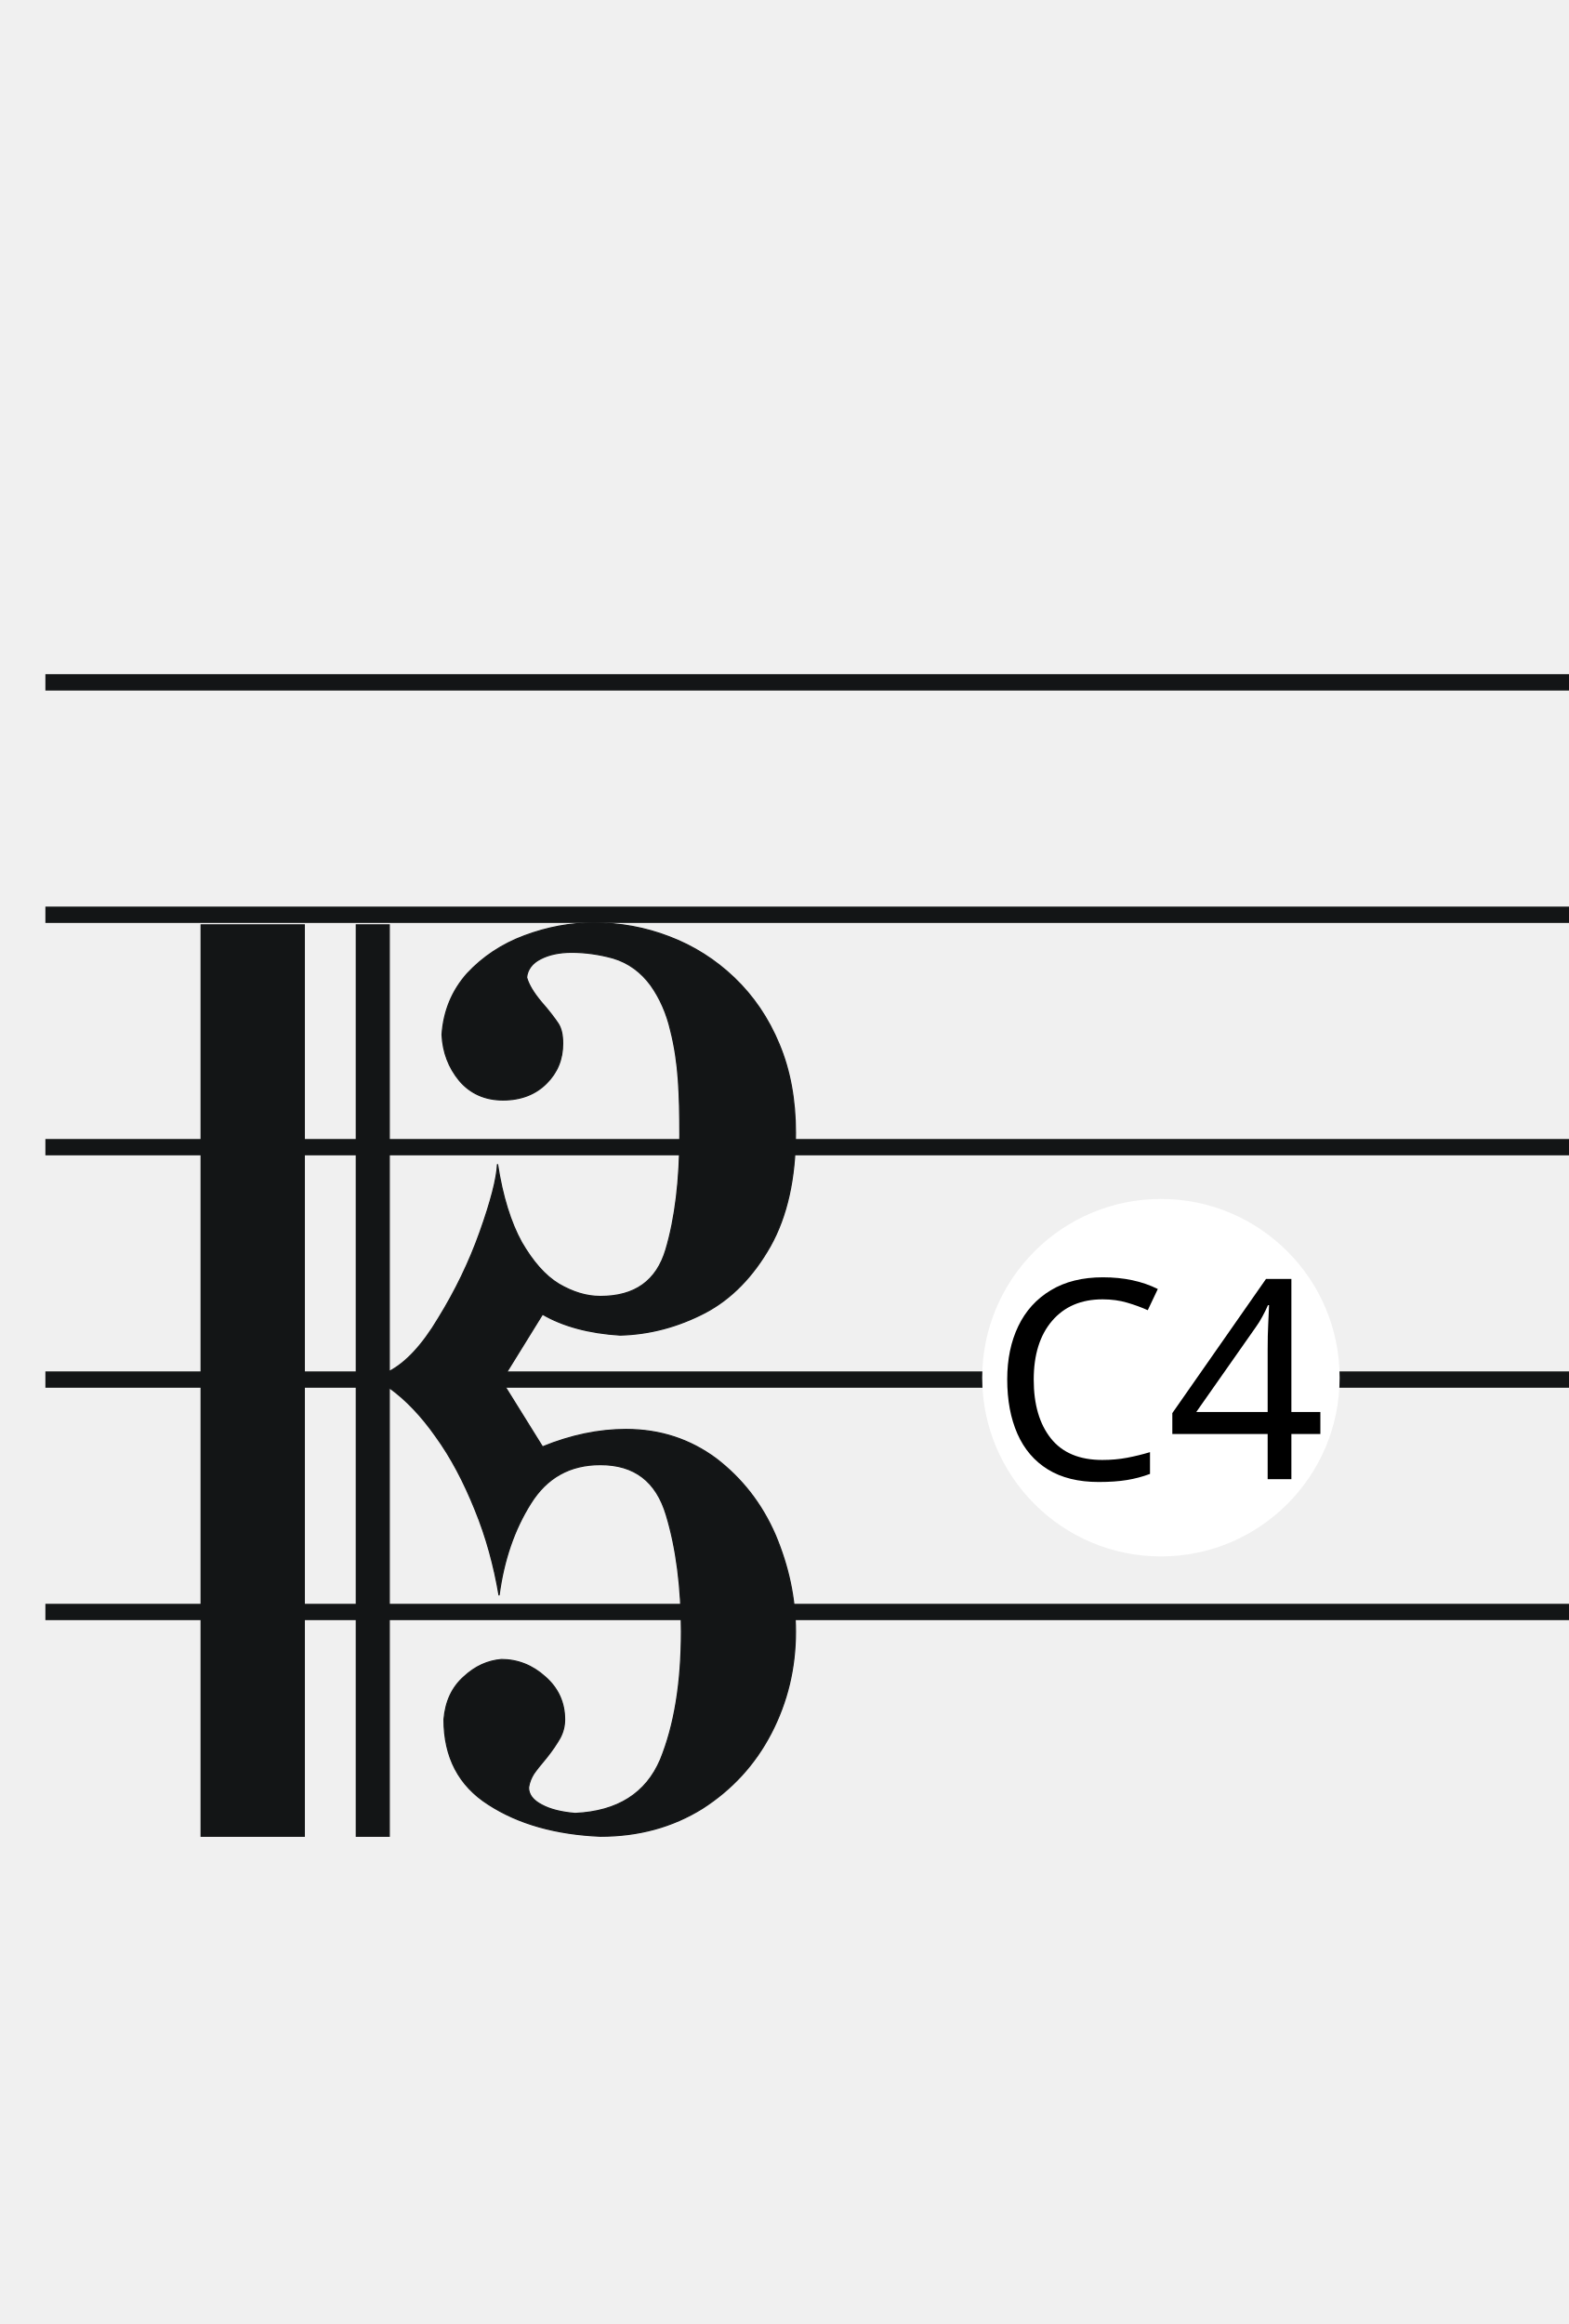
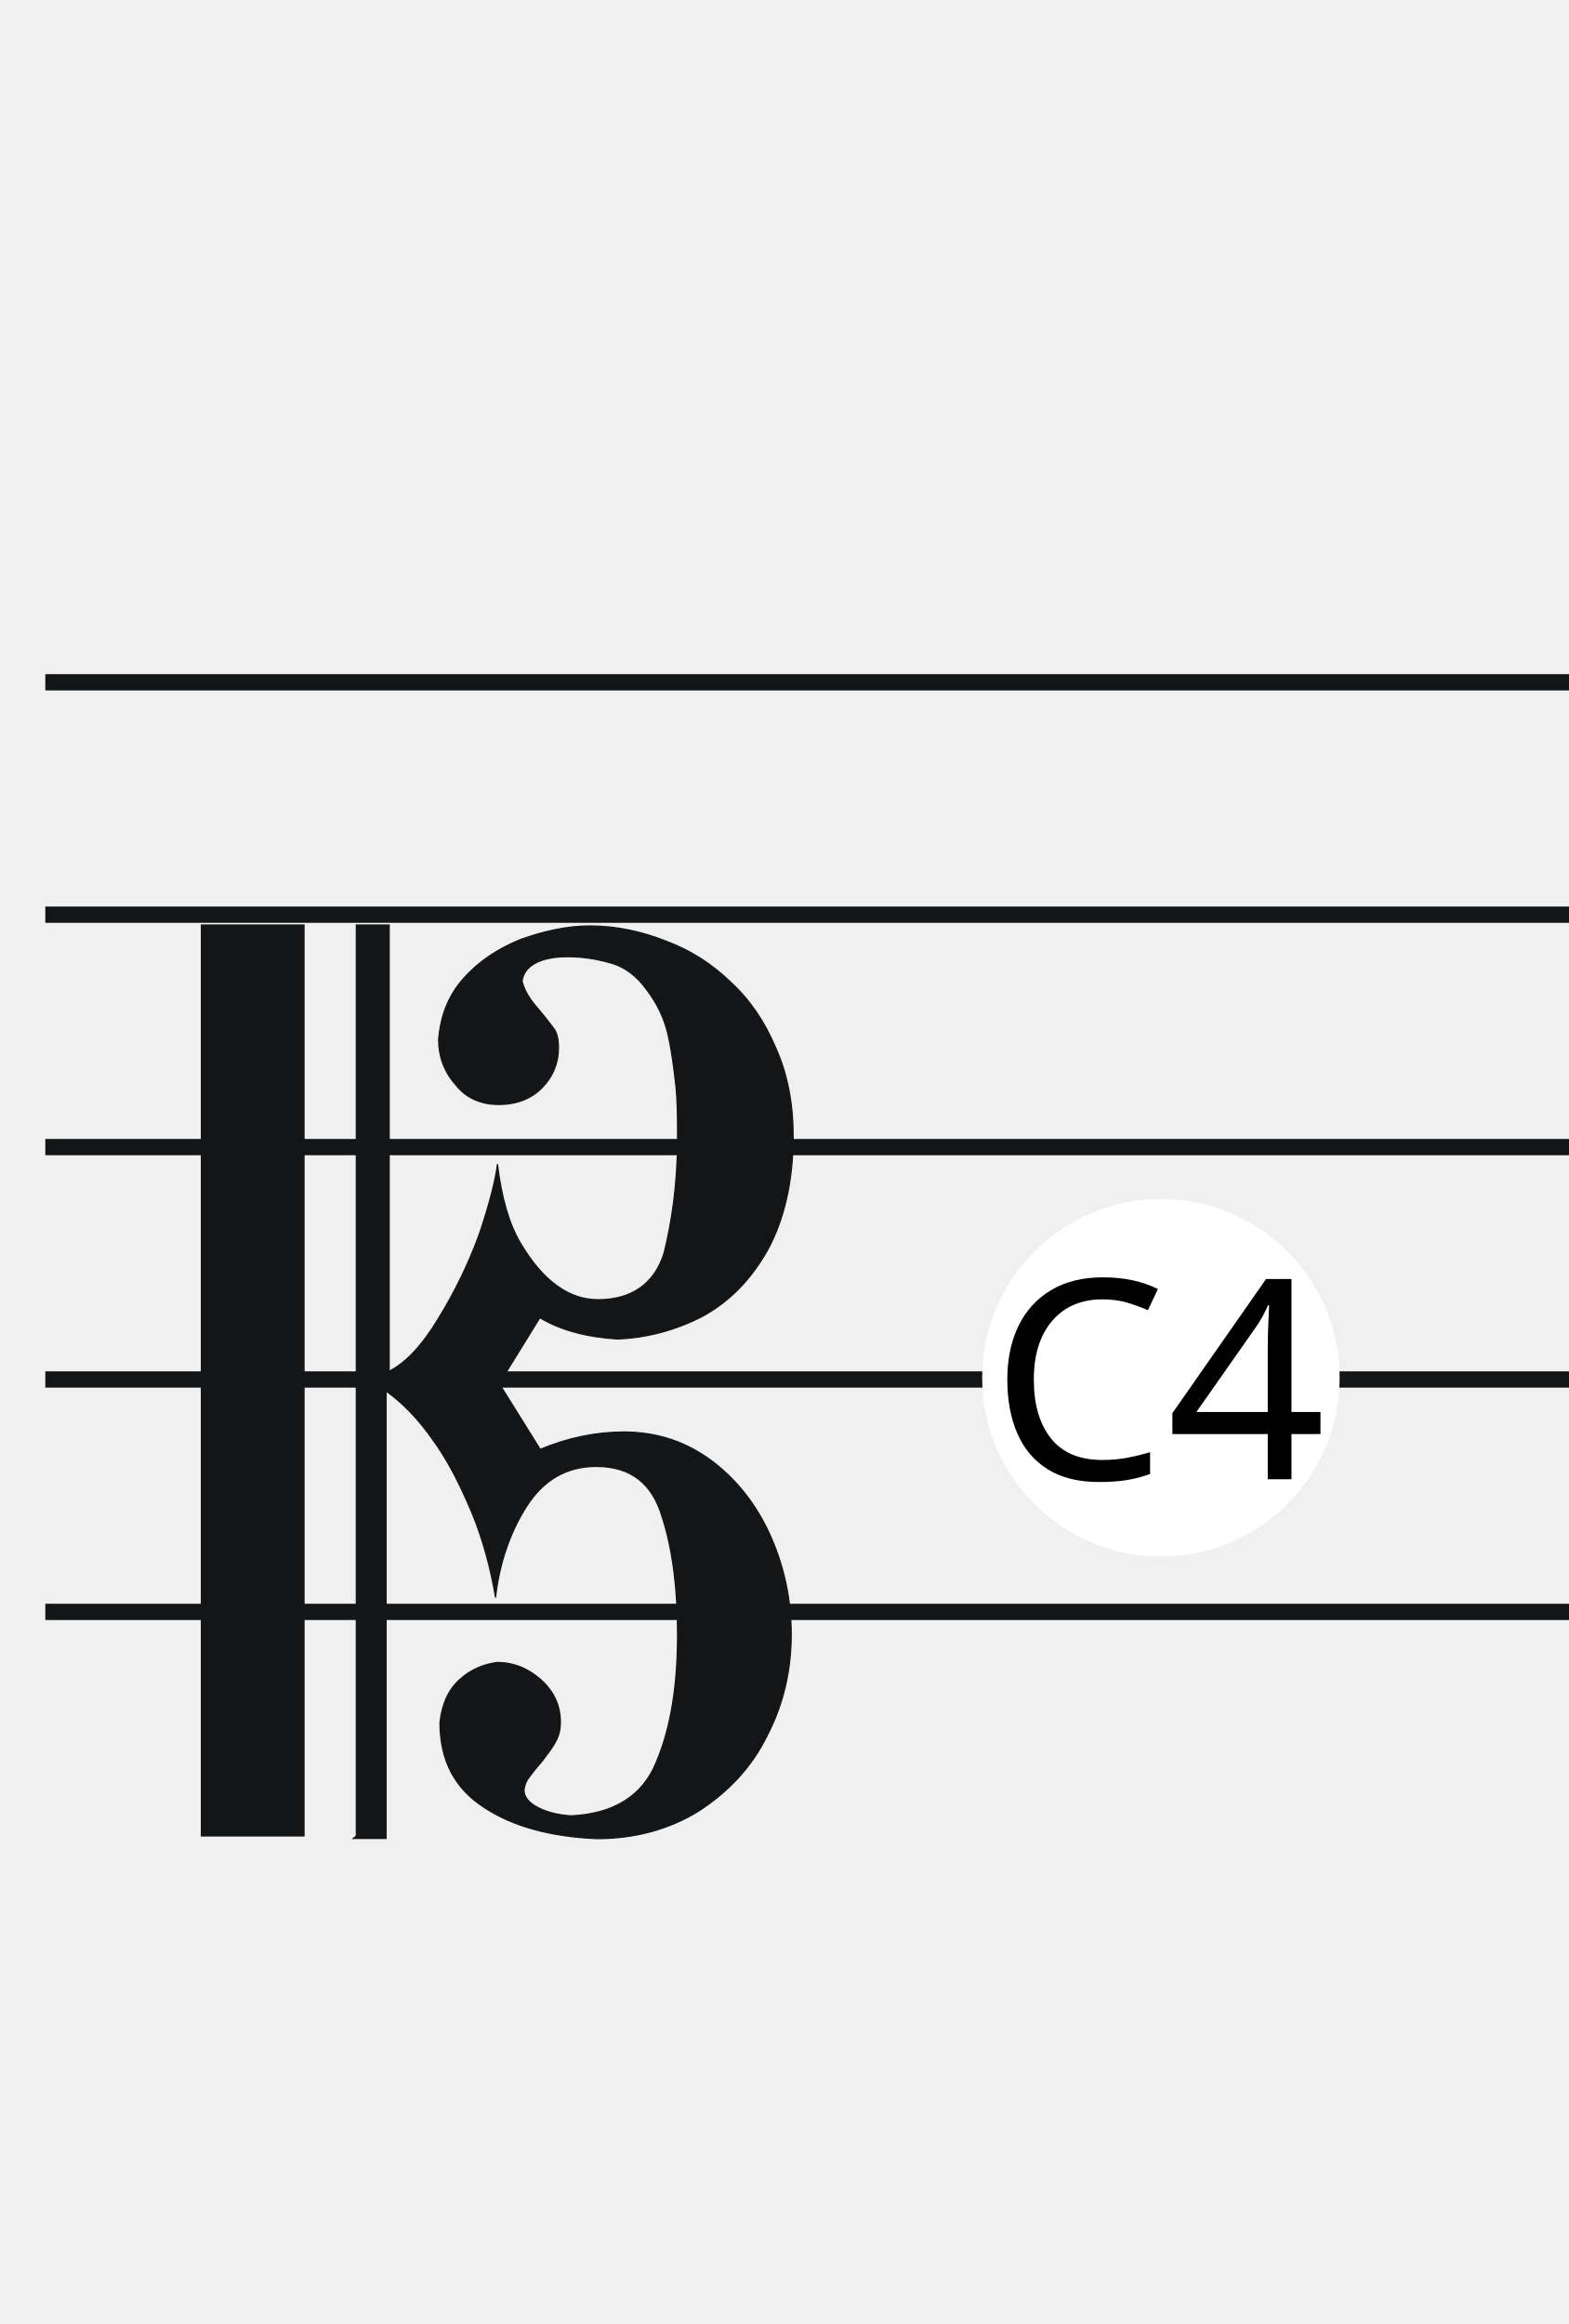
- <svg xmlns="http://www.w3.org/2000/svg" version="1.0" width="810" height="1200" viewBox="0 0 810 1200" id="svg1894">
+ <svg xmlns="http://www.w3.org/2000/svg" id="svg1894" width="810" height="1200" version="1" viewBox="0 0 810 1200">
  <defs id="defs1896">
-     <style type="text/css" id="style6" />
-     <style type="text/css" id="style2282" />
+     <style id="style6" />
+     <style id="style2282" />
  </defs>
-   <g id="layer1" style="display:inline">
-     <g transform="translate(19.22319,196.5576)" id="g1934">
-       <path d="M 4.216,395.784 L 795.784,395.784" style="fill:none;fill-rule:evenodd;stroke:#131516;stroke-width:8.432" id="path11" />
-       <path d="M 4.216,635.784 L 795.784,635.784" style="fill:none;fill-rule:evenodd;stroke:#131516;stroke-width:8.432" id="path13" />
-       <path d="M 4.216,515.784 L 795.784,515.784" style="fill:none;fill-rule:evenodd;stroke:#131516;stroke-width:8.432" id="path15" />
-       <path d="M 4.216,275.784 L 795.784,275.784" style="fill:none;fill-rule:evenodd;stroke:#131516;stroke-width:8.432" id="path17" />
-       <path d="M 4.216,155.784 L 795.784,155.784" style="fill:none;fill-rule:evenodd;stroke:#131516;stroke-width:8.432" id="path19" />
+   <g id="layer1">
+     <g id="g1934" fill="none" fill-rule="evenodd" stroke="#131516" stroke-width="8.4">
+       <path id="path11" d="M23.4 592.3H815" />
+       <path id="path13" d="M23.4 832.3H815" />
+       <path id="path15" d="M23.4 712.3H815" />
+       <path id="path17" d="M23.4 472.3H815" />
+       <path id="path19" d="M23.4 352.3H815" />
    </g>
  </g>
-   <g id="layer2" style="display:inline">
-     <path id="path2432" style="fill:#131516;stroke:#131516;stroke-width:0.6" d="M 103.851,948.141 L 103.851,487.723 L 103.851,477.54 L 157.144,477.54 L 157.144,937.959 L 157.144,948.141 L 103.851,948.141 z M 183.991,948.141 L 183.991,487.723 L 183.991,477.54 L 201.021,477.54 L 201.021,708.149 C 209.436,703.756 218.051,694.771 226.466,680.596 C 235.081,666.619 242.293,651.844 247.903,636.071 C 253.513,620.298 256.518,608.718 256.919,601.13 C 259.523,617.902 263.731,631.279 269.34,641.462 C 275.151,651.445 281.361,658.633 288.574,663.025 C 295.787,667.218 302.799,669.414 310.012,669.414 C 327.843,669.414 339.062,661.428 343.871,645.255 C 348.679,629.083 351.083,609.317 351.083,585.956 C 351.083,575.374 350.883,565.79 350.282,557.405 C 349.681,549.019 348.479,540.433 346.275,531.848 C 344.271,523.263 340.865,515.476 336.057,508.687 C 331.048,501.899 324.637,497.107 316.623,494.711 C 309.41,492.714 302.198,491.716 295.186,491.716 C 288.774,491.716 283.365,492.914 279.158,495.11 C 274.75,497.307 272.346,500.701 271.945,504.694 C 272.947,508.288 275.351,512.481 279.558,517.472 C 283.766,522.264 286.571,526.058 288.173,528.454 C 289.776,530.85 290.578,534.244 290.578,538.836 C 290.578,547.022 287.773,553.811 282.163,559.401 C 276.553,564.992 269.14,567.987 259.724,567.987 C 250.508,567.987 242.894,564.592 237.284,558.004 C 231.675,551.215 228.669,543.229 228.269,534.244 C 229.07,522.065 233.478,511.483 241.291,502.698 C 249.305,494.112 259.123,487.523 270.943,483.131 C 282.764,478.738 294.585,476.542 306.606,476.542 C 320.229,476.542 333.252,478.938 345.674,483.73 C 358.296,488.522 369.515,495.709 379.132,504.894 C 388.949,514.278 396.763,525.659 402.373,539.236 C 407.983,552.613 410.788,567.987 410.788,584.958 C 410.788,608.518 406.38,628.085 397.765,643.459 C 388.949,659.032 377.73,670.612 364.106,677.8 C 350.282,684.988 335.656,688.981 320.229,689.381 C 304.201,688.382 290.778,684.788 280.159,678.599 L 258.922,712.941 L 280.159,747.083 C 294.785,741.093 309.21,738.098 323.235,738.098 C 341.066,738.098 356.493,743.289 369.916,753.272 C 383.139,763.455 393.357,776.433 400.369,792.605 C 407.181,808.778 410.788,825.35 410.788,842.521 C 410.788,861.289 406.58,878.859 398.166,895.031 C 389.751,911.204 377.93,923.982 362.704,933.766 C 347.277,943.349 329.846,948.141 310.012,948.141 C 286.971,947.143 267.738,941.752 252.311,931.769 C 236.884,921.986 229.27,907.211 229.27,887.844 C 230.072,878.46 233.478,871.272 239.488,865.881 C 245.499,860.29 251.91,857.495 258.922,856.896 C 267.337,856.896 274.95,859.891 281.562,865.881 C 288.173,871.671 291.579,879.059 291.579,887.844 C 291.579,891.238 290.778,894.432 289.175,897.427 C 287.572,900.223 285.368,903.617 282.163,907.61 C 278.957,911.404 276.753,914.199 275.551,915.996 C 274.349,917.992 273.347,920.189 272.947,922.984 C 272.947,926.578 275.151,929.573 279.759,931.969 C 284.166,934.365 289.977,935.762 296.989,936.361 C 319.027,935.363 333.653,925.979 341.066,908.608 C 348.278,890.839 351.885,869.075 351.885,842.521 C 351.885,819.56 349.28,799.394 344.071,782.223 C 338.862,764.852 327.642,756.267 310.012,756.267 C 294.384,756.267 282.363,762.856 273.949,776.433 C 265.534,789.81 260.124,805.583 257.72,823.752 C 255.116,808.379 251.109,793.604 245.298,779.428 C 239.488,765.052 232.877,752.473 225.063,741.692 C 217.65,731.11 209.436,722.524 201.021,716.534 L 201.021,948.141 L 183.991,948.141 z" />
+   <g id="layer2">
+     <path id="path2432" fill="#131516" stroke="#131516" stroke-width=".6" d="M104 948V477.6h53V948h-53zm80 0V477.6h17V708c8.4-4.2 17-13.2 25.5-27.4 8.6-14 15.8-28.8 21.4-44.5 5-15 8-27 9-35 2 17 6 31 12 41s12 17 19 22 14 7 21 7c17 0 29-8 34-24 4-16 7-36 7-59 0-10.5 0-20-1-28.5s-2-17-4-25.6c-2-8.7-6-16.5-11-23-5-7-11.4-12-19.4-14-7-2-14.4-3-21.4-3-6.6 0-12 1-16 3-4.7 2.3-7 5.7-7.5 9.7 1 3.8 3 8 7.3 13s7 8.7 8.8 11c2 2.4 2.7 5.8 2.7 10.4 0 8-3 15-8.5 20.6-5.5 5.6-13 8.6-22.4 8.6-9 0-16.7-3.2-22-10-6-6.6-9-14.6-9-23.6 1-12 5-22.8 13-31.6 8-9 18-15.4 29.3-20 12-4.3 24-7 36-7 13.6 0 27 3 39 7.8 13 4.8 24 12 33.5 21.2 10 9.2 17.7 20.6 23.3 34 6 13.2 9 28.6 9 45.6 0 23.4-4.7 43-13 58.4-9 16-20 27-34 34.7-13.7 7-28.3 11-43.8 11.6-16-1-29.4-4.6-40-11l-21 34 21.2 34c14-6 29-9 43-9 18 0 33 5.4 46.2 15.4 13 10 23 23 30 39s10.4 32.6 10.4 50c0 18.6-4 36.2-12.4 52.3-8 16.4-20 29-35.3 39-15.4 9.5-33 14.3-52.7 14.3-23-1-42.8-6-58-16-15.6-10-23-24.6-23-44 1-9 4-16.5 10-22s12.5-8 19.5-9c8.4 0 16 3 22.7 9 6.7 6 10 13.3 10 22 0 3.4-.7 6.6-2.3 9.6-1.5 3-4 6.2-7 10.2-3 3.5-5.3 6.3-6.5 8-1.6 2-2.6 4-3 7 0 3.6 2.4 6.6 7 9 4.5 2.4 10.3 4 17.3 4.4 22-1 37-10.3 44-27.7 7.6-18 11-39.8 11-66 0-23-2.4-43.5-8-60.7-5-17-16-26-34-26-15.3 0-27.3 7-36 20.7-8.3 13-14 29-16 47-2.5-15-6.5-30-12.3-44-6-14.2-12.4-27-20.2-37.6-7.3-10.5-15.6-19-24-25v231h-17z" />
  </g>
-   <g id="layer3" style="display:inline">
-     <path style="fill:#ffffff;fill-opacity:1;stroke:none;stroke-width:0.5;stroke-miterlimit:4;stroke-dasharray:none;stroke-dashoffset:0;stroke-opacity:1" id="path3276" d="M 765.52,471.373 A 108.833,108.833 0 1 1 547.854,471.373 A 108.833,108.833 0 1 1 765.52,471.373 z" transform="matrix(0.8480015,0,0,0.8480015,42.63206,311.648)" />
-     <text xml:space="preserve" style="font-size:144px;font-style:normal;font-variant:normal;font-weight:normal;font-stretch:normal;text-align:start;line-height:100%;writing-mode:lr-tb;text-anchor:start;fill:#000000;fill-opacity:1;stroke:none;stroke-width:1px;stroke-linecap:butt;stroke-linejoin:miter;stroke-opacity:1;font-family:Sans;-inkscape-font-specification:Sans" x="511.351" y="763.791" id="text3278">
-       <tspan id="tspan3280" x="511.351" y="763.791">C4</tspan>
+   <g id="layer3">
+     <path id="path3276" fill="#fff" stroke-width=".5" d="M691.8 711.4a92.3 92.3 0 1 1-184.6 0 92.3 92.3 0 1 1 184.6 0z" />
+     <text id="text3278" x="511.4" y="763.8" style="text-align:start;line-height:100%;-inkscape-font-specification:Sans" font-size="144" font-family="Sans">
+       <tspan id="tspan3280" x="511.4" y="763.8">C4</tspan>
    </text>
  </g>
</svg>
